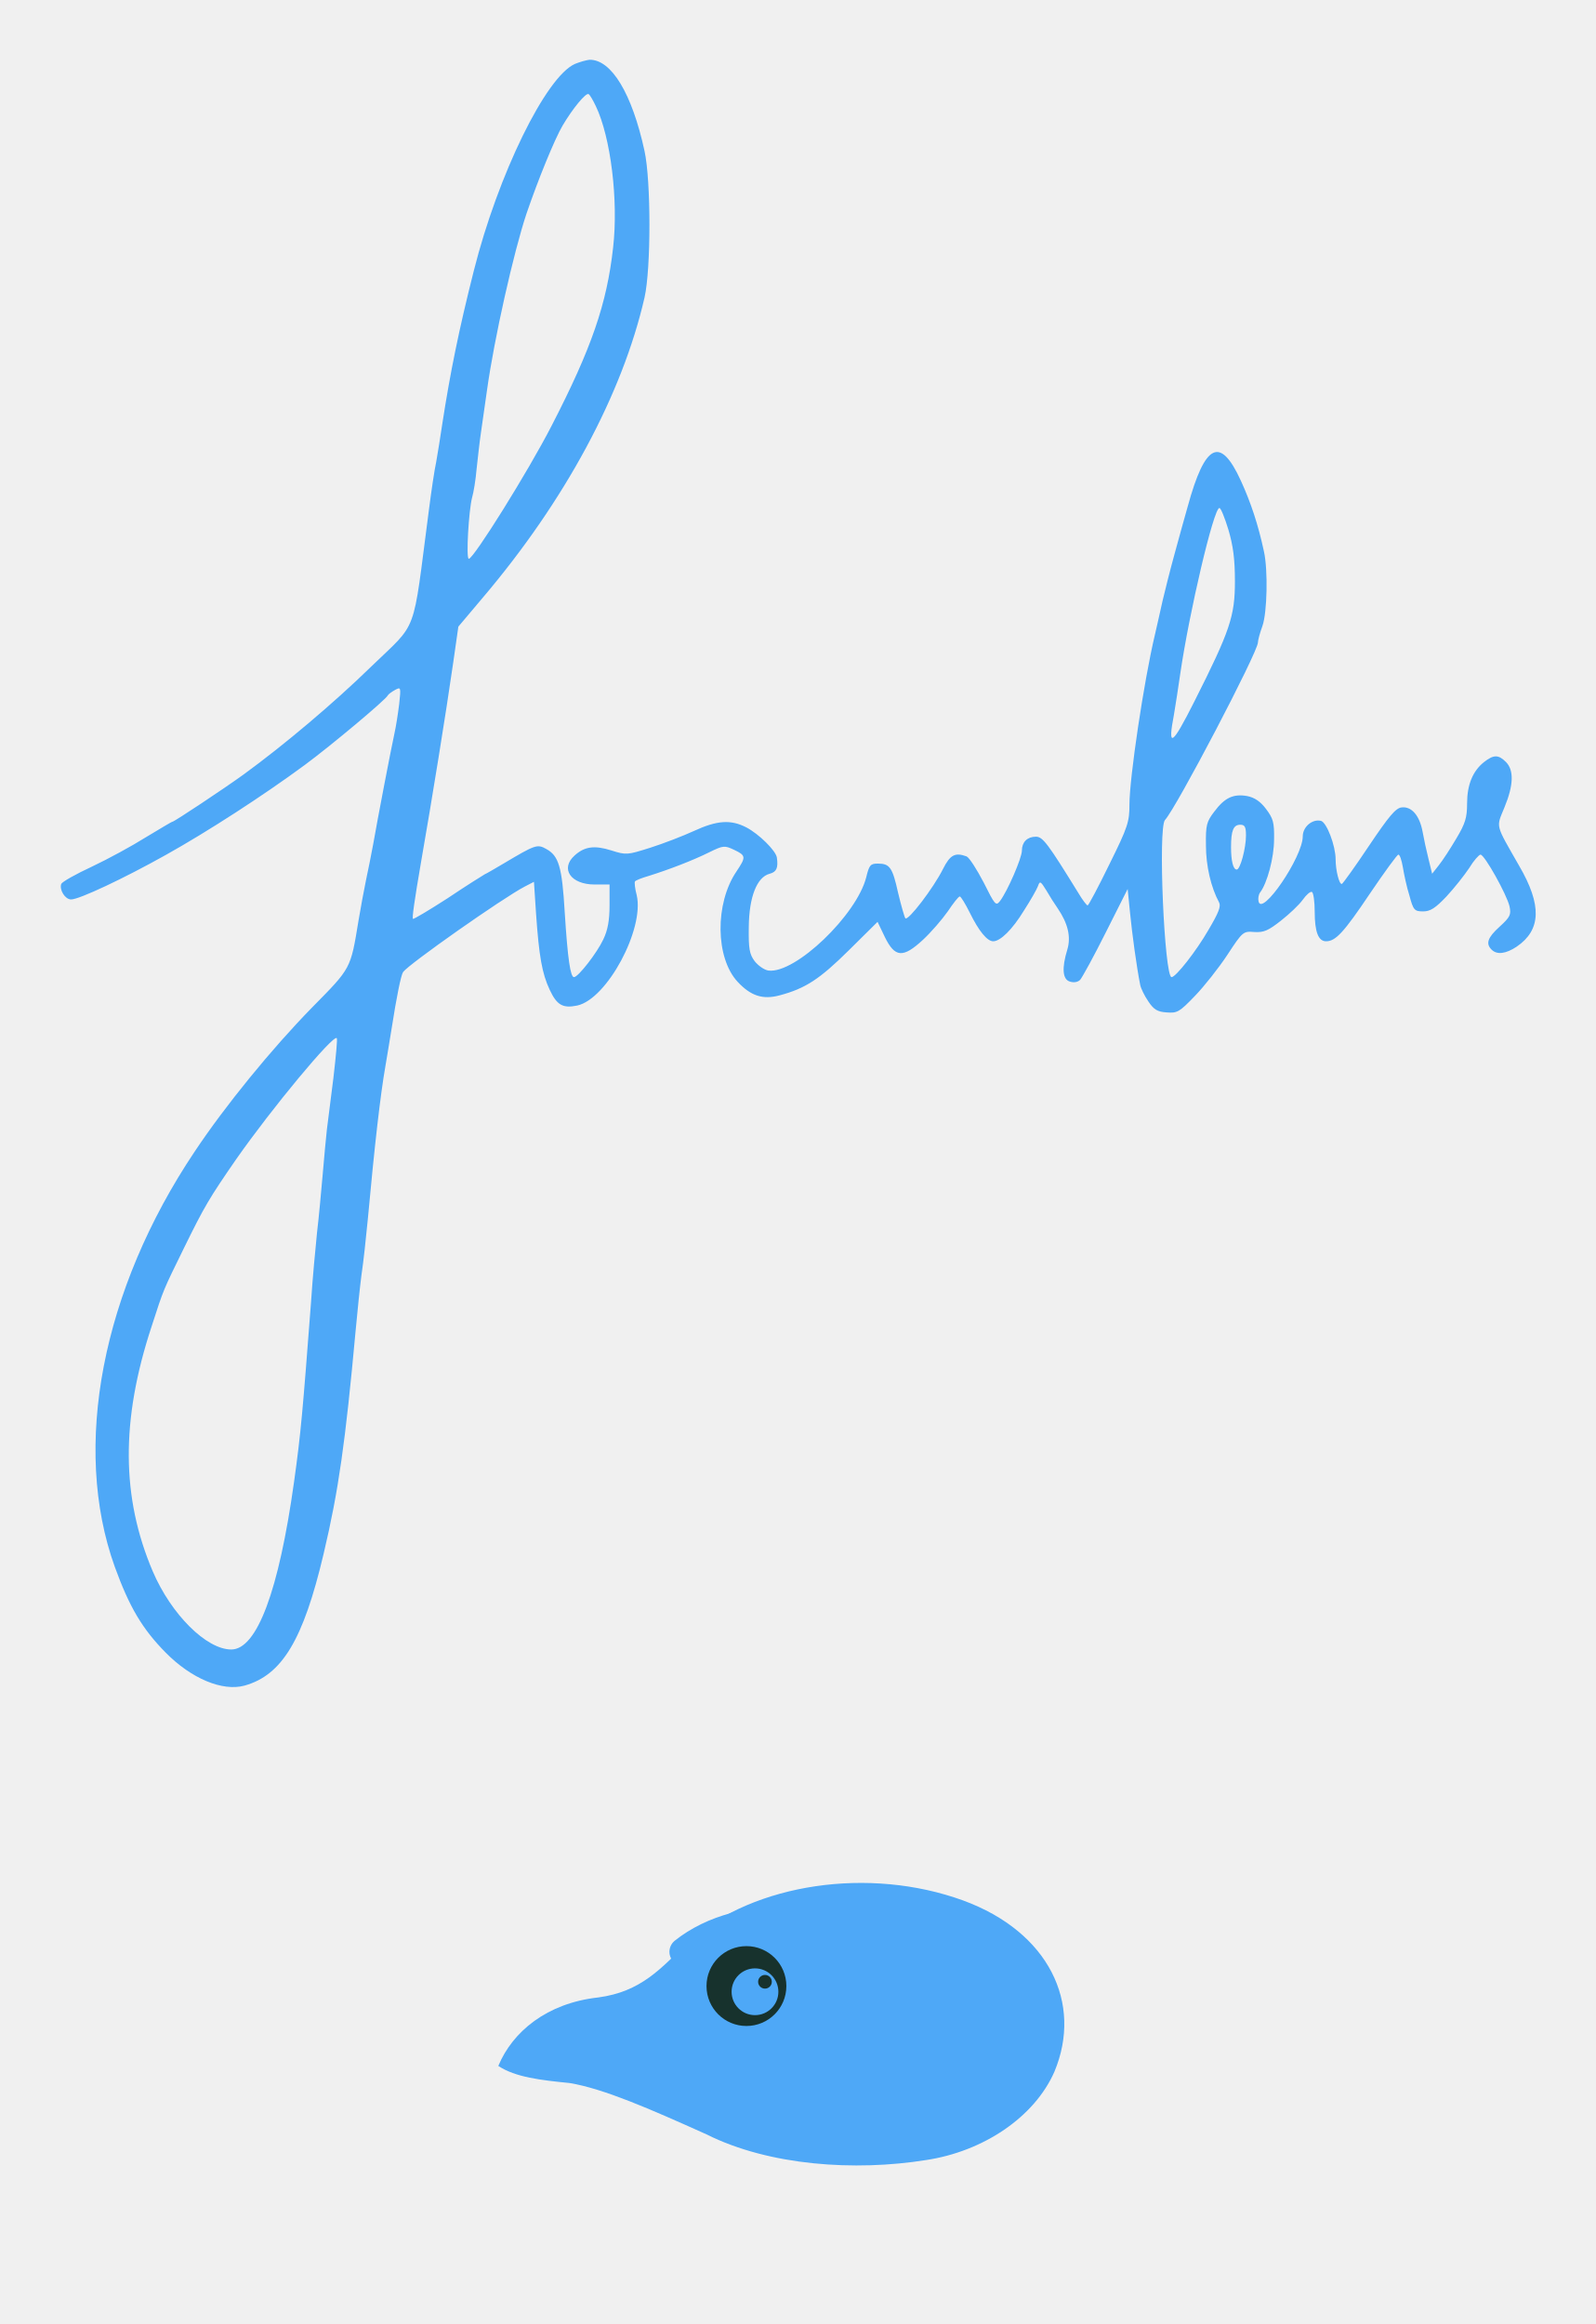
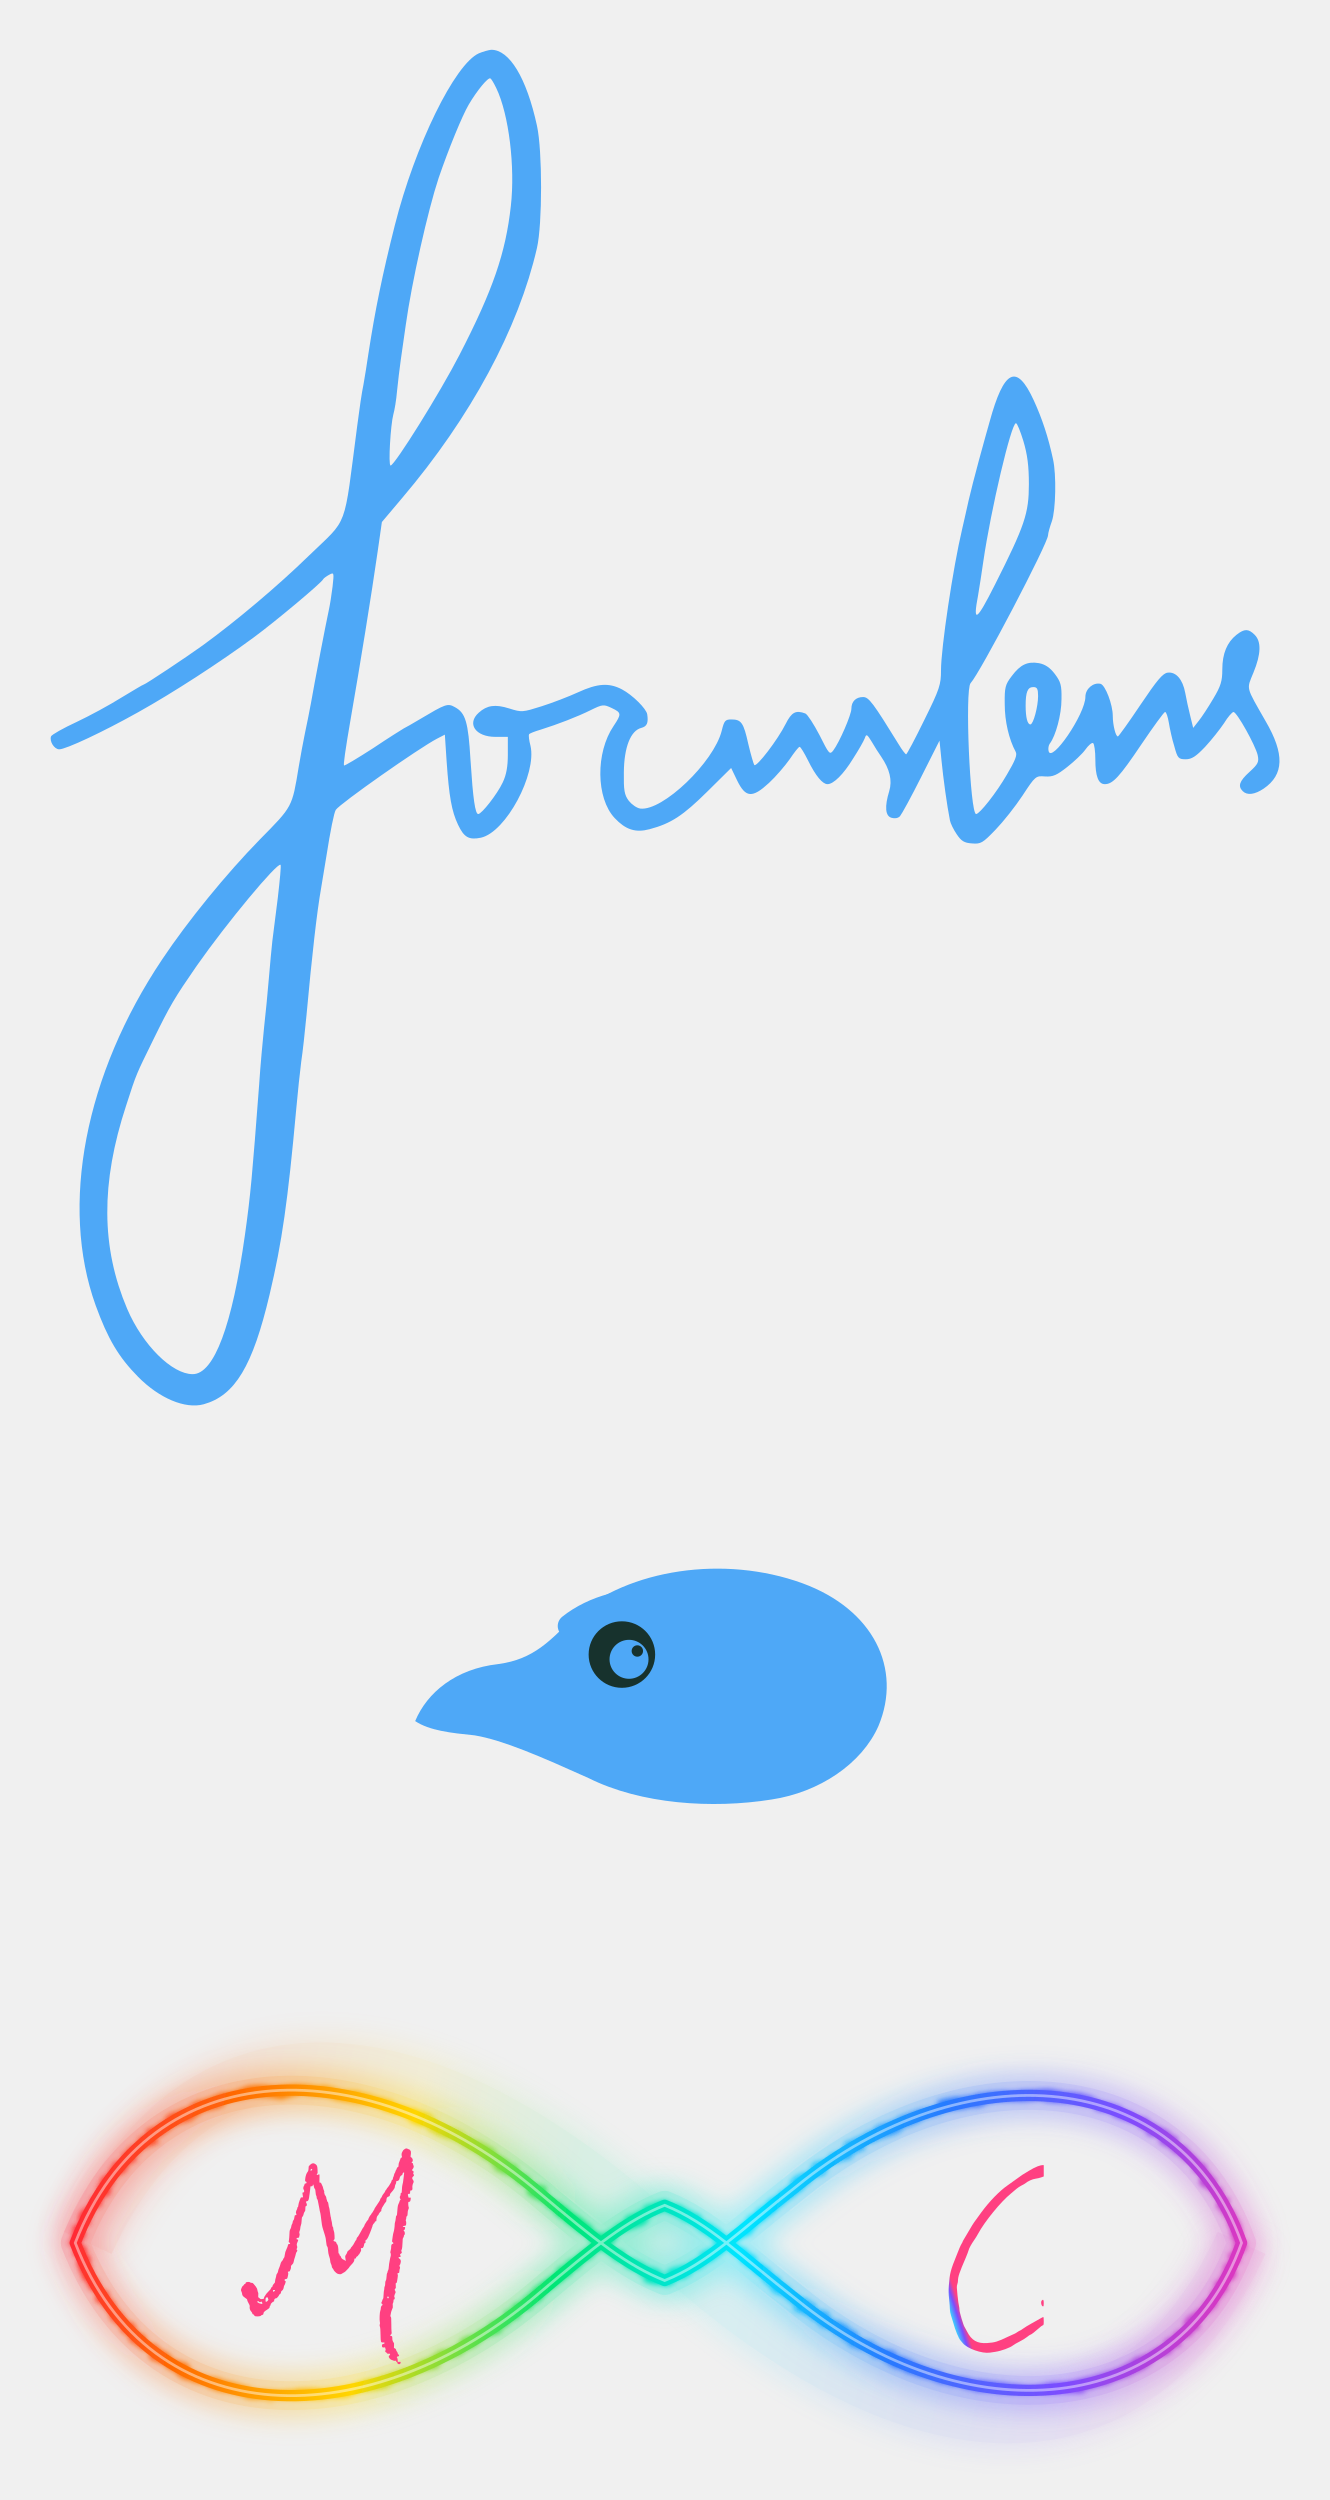
- <svg xmlns="http://www.w3.org/2000/svg" viewBox="0 0 534 777.727">
+ <svg xmlns="http://www.w3.org/2000/svg" viewBox="0 0 534 1004.247">
  <g transform="translate(0,585) scale(0.1,-0.1)" fill="#4EA8F7" stroke="none">
    <path d="M1924 5636 c-97 -43 -257 -370 -338 -691 -50 -198 -79 -340 -106 -515 -6 -41 -15 -97 -20 -125 -6 -27 -17 -102 -25 -165 -56 -426 -33 -366 -194 -522 -123 -120 -290 -261 -426 -360 -65 -47 -232 -158 -238 -158 -3 0 -42 -24 -89 -52 -46 -29 -127 -73 -180 -98 -54 -25 -100 -51 -103 -58 -7 -20 13 -52 33 -52 27 0 176 70 317 149 140 78 328 200 465 301 88 65 272 219 278 233 2 4 13 12 24 18 20 11 20 9 14 -47 -4 -33 -11 -77 -16 -99 -11 -50 -57 -289 -71 -370 -6 -33 -17 -87 -24 -120 -7 -33 -18 -94 -25 -135 -27 -164 -24 -158 -156 -292 -135 -138 -290 -328 -392 -481 -311 -464 -412 -989 -268 -1390 49 -135 92 -208 171 -288 85 -86 189 -130 263 -110 126 35 197 153 265 441 50 211 73 373 107 745 6 66 15 152 20 190 6 39 15 122 21 185 23 250 42 416 59 513 6 34 15 91 21 127 16 103 31 177 38 187 18 26 334 248 407 286 l31 16 7 -106 c10 -143 20 -201 46 -256 24 -51 44 -62 92 -52 100 22 225 256 199 369 -6 22 -8 43 -6 46 2 4 23 12 47 19 67 21 148 52 202 79 47 23 51 23 83 8 40 -19 40 -24 8 -72 -73 -107 -71 -290 4 -370 44 -47 84 -60 140 -45 87 23 135 55 232 151 l96 95 24 -50 c34 -70 61 -72 128 -10 27 25 64 68 83 95 18 27 36 50 40 50 4 0 19 -25 34 -55 30 -61 58 -95 78 -95 24 0 64 39 103 103 22 34 43 71 47 82 6 18 9 16 28 -15 11 -19 28 -46 38 -60 34 -50 45 -95 32 -138 -19 -62 -16 -100 9 -107 13 -4 26 -2 34 6 7 8 46 79 86 159 l73 145 8 -80 c7 -71 22 -181 34 -241 2 -11 14 -36 27 -55 18 -27 30 -35 61 -37 36 -3 43 1 95 55 31 32 80 94 109 138 51 78 53 79 90 76 32 -2 47 5 89 38 28 22 61 53 73 70 12 17 26 29 31 26 5 -4 9 -33 9 -66 0 -67 12 -99 38 -99 32 0 59 29 147 160 48 71 91 130 95 130 5 0 11 -19 15 -42 4 -24 13 -67 22 -95 13 -49 17 -53 46 -53 24 0 41 11 78 50 26 28 60 71 76 95 15 25 33 45 38 45 14 -1 88 -134 97 -173 6 -28 2 -36 -33 -68 -41 -37 -47 -57 -27 -77 18 -18 48 -14 84 10 82 56 85 139 8 271 -81 142 -77 126 -49 195 31 75 32 125 5 152 -25 25 -41 25 -73 0 -38 -30 -57 -76 -57 -139 0 -47 -6 -67 -36 -117 -20 -34 -46 -74 -59 -90 l-22 -28 -12 49 c-7 28 -16 69 -20 92 -10 54 -37 85 -70 81 -20 -2 -43 -30 -109 -128 -46 -69 -87 -126 -91 -128 -9 -3 -21 46 -21 82 0 46 -30 124 -49 129 -29 7 -61 -20 -61 -52 0 -69 -138 -271 -148 -217 -2 9 0 22 5 29 24 31 47 117 47 178 1 57 -3 70 -27 102 -19 25 -38 38 -63 43 -46 8 -75 -5 -110 -52 -26 -34 -29 -45 -28 -113 0 -69 17 -141 44 -191 7 -13 -2 -35 -35 -91 -42 -73 -110 -159 -124 -159 -24 0 -46 500 -22 526 37 39 311 562 311 594 0 8 7 33 15 55 16 45 19 188 5 250 -19 89 -44 164 -77 236 -69 151 -120 126 -178 -86 -8 -27 -27 -97 -43 -155 -16 -58 -34 -130 -41 -160 -7 -30 -18 -82 -26 -115 -37 -156 -85 -479 -85 -567 0 -58 -5 -75 -67 -200 -37 -76 -70 -138 -73 -138 -3 0 -17 18 -30 40 -103 167 -120 190 -143 190 -29 0 -47 -18 -47 -47 0 -24 -48 -135 -73 -168 -14 -18 -17 -14 -55 62 -23 44 -48 83 -57 87 -38 14 -55 6 -79 -42 -32 -64 -117 -175 -126 -165 -3 4 -14 42 -24 84 -19 86 -28 99 -68 99 -25 0 -29 -5 -39 -46 -32 -126 -237 -323 -327 -312 -14 2 -34 16 -46 31 -18 24 -21 42 -20 115 1 100 27 167 70 178 23 6 29 20 24 54 -3 23 -60 79 -102 101 -52 27 -98 24 -176 -12 -37 -17 -102 -42 -146 -56 -76 -24 -80 -25 -130 -9 -57 18 -90 13 -123 -17 -49 -44 -13 -97 67 -97 l50 0 0 -70 c0 -50 -6 -83 -21 -114 -21 -45 -84 -126 -98 -126 -12 0 -21 60 -31 217 -9 153 -20 189 -62 212 -30 17 -37 14 -143 -49 -27 -16 -56 -33 -63 -36 -7 -4 -63 -39 -124 -80 -62 -40 -114 -71 -116 -69 -3 3 4 56 28 195 36 206 82 490 107 664 l17 119 81 96 c276 325 468 682 542 1005 22 96 22 391 0 491 -42 193 -111 306 -184 305 -10 -1 -32 -7 -49 -14z m70 -141 c50 -104 76 -316 58 -473 -21 -189 -72 -337 -206 -597 -78 -152 -261 -445 -277 -445 -10 0 0 164 11 205 5 17 12 59 15 95 4 36 10 92 15 125 5 33 14 96 20 140 24 172 89 461 132 590 40 117 95 251 121 295 33 56 78 111 87 105 4 -2 15 -21 24 -40z m2117 -1417 c16 -54 22 -99 22 -173 0 -117 -16 -165 -136 -403 -75 -149 -90 -158 -68 -43 5 31 15 92 21 136 30 206 112 555 131 555 5 0 18 -33 30 -72z m59 -1024 c0 -42 -19 -114 -31 -114 -12 0 -19 29 -19 75 0 56 8 75 31 75 15 0 19 -7 19 -36z m-3054 -810 c-9 -71 -19 -149 -22 -174 -3 -25 -9 -92 -14 -150 -5 -58 -13 -145 -19 -195 -5 -49 -15 -154 -20 -232 -28 -367 -34 -439 -57 -603 -51 -364 -124 -560 -210 -560 -83 0 -201 117 -263 262 -105 247 -107 505 -4 818 42 130 39 121 107 260 71 145 87 171 176 300 121 173 325 418 337 406 3 -2 -3 -62 -11 -132z" />
  </g>
  <g transform="translate(162.0,615.0) scale(0.9545)">
    <path d="     M 5 80     C 10 68, 22 58, 40 56     C 55 54, 62 46, 72 36     C 95 16, 135 10, 168 22     C 198 33, 210 58, 200 82     C 193 98, 175 110, 155 113     C 130 117, 100 115, 78 104     C 58 95, 42 88, 30 86     C 20 85, 11 84, 5 80     Z   " fill="#4EA8F7" />
    <path d="M 70 40 C 80 32, 95 28, 108 30" fill="none" stroke="#4EA8F7" stroke-width="10" stroke-linecap="round" />
    <circle cx="92" cy="52" r="14" fill="#17322D" />
    <circle cx="95" cy="54" r="8.2" fill="#4EA8F7" />
    <circle cx="98.5" cy="50.5" r="2.4" fill="#17322D" />
  </g>
+   <g transform="translate(-35.2642,769.9925) scale(0.503774)">
+     <defs>
+       <linearGradient id="infinityGradient" x1="120" y1="150" x2="1080" y2="370" gradientUnits="userSpaceOnUse">
+         <stop offset="0%" stop-color="#ff1744" />
+         <stop offset="14%" stop-color="#ff6d00" />
+         <stop offset="28%" stop-color="#ffd600" />
+         <stop offset="42%" stop-color="#00e676" />
+         <stop offset="56%" stop-color="#00e5ff" />
+         <stop offset="70%" stop-color="#2979ff" />
+         <stop offset="84%" stop-color="#7c4dff" />
+         <stop offset="100%" stop-color="#ff2fa8" />
+       </linearGradient>
+       <linearGradient id="letterGradient" x1="300" y1="160" x2="900" y2="350" gradientUnits="userSpaceOnUse">
+         <stop offset="0%" stop-color="#ff5252" />
+         <stop offset="22%" stop-color="#ffd740" />
+         <stop offset="45%" stop-color="#69f0ae" />
+         <stop offset="68%" stop-color="#40c4ff" />
+         <stop offset="85%" stop-color="#7c4dff" />
+         <stop offset="100%" stop-color="#ff4081" />
+       </linearGradient>
+       <filter id="strongGlow" x="-200%" y="-200%" width="500%" height="500%">
+         <feGaussianBlur stdDeviation="12" result="blur" />
+         <feMerge>
+           <feMergeNode in="blur" />
+           <feMergeNode in="blur" />
+           <feMergeNode in="SourceGraphic" />
+         </feMerge>
+       </filter>
+       <filter id="cometTexture" x="-50%" y="-100%" width="200%" height="300%">
+         <feTurbulence type="fractalNoise" baseFrequency=".025 .18" numOctaves="3" seed="17" result="noise" />
+         <feDisplacementMap in="SourceGraphic" in2="noise" scale="8" xChannelSelector="R" yChannelSelector="B" result="distorted" />
+         <feGaussianBlur in="distorted" stdDeviation="2" result="soft" />
+         <feMerge>
+           <feMergeNode in="soft" />
+           <feMergeNode in="SourceGraphic" />
+         </feMerge>
+       </filter>
+     </defs>
+     <path d="       M 140 260       C 230 65, 410 85, 600 260       C 790 435, 970 455, 1060 260       " fill="none" stroke="url(#infinityGradient)" stroke-width="42" opacity=".10" filter="url(#strongGlow)" />
+     <path d="       M 130 260       C 190 105, 365 105, 500 220       C 545 258, 570 278, 600 290       C 635 276, 660 250, 705 215       C 840 105, 1010 120, 1060 260       C 1010 400, 840 415, 705 305       C 660 270, 635 244, 600 230       C 570 242, 545 262, 500 300       C 365 415, 190 415, 130 260       " fill="none" stroke="url(#infinityGradient)" stroke-width="23" opacity=".30" stroke-linecap="round" stroke-linejoin="round" filter="url(#strongGlow)" />
+     <path d="       M 130 260       C 190 105, 365 105, 500 220       C 545 258, 570 278, 600 290       C 635 276, 660 250, 705 215       C 840 105, 1010 120, 1060 260       C 1010 400, 840 415, 705 305       C 660 270, 635 244, 600 230       C 570 242, 545 262, 500 300       C 365 415, 190 415, 130 260       " fill="none" stroke="url(#infinityGradient)" stroke-width="9" stroke-linecap="round" stroke-linejoin="round" filter="url(#cometTexture)" />
+     <path d="       M 130 260       C 190 105, 365 105, 500 220       C 545 258, 570 278, 600 290       C 635 276, 660 250, 705 215       C 840 105, 1010 120, 1060 260       C 1010 400, 840 415, 705 305       C 660 270, 635 244, 600 230       C 570 242, 545 262, 500 300       C 365 415, 190 415, 130 260       " fill="none" stroke="#ffffff" stroke-opacity=".45" stroke-width="2.2" stroke-linecap="round" />
+     <g transform="translate(233.0,160.0) scale(0.2367)">
+       <g transform="translate(0,845) scale(0.1,-0.1)" fill="url(#letterGradient)" stroke="none">
+         <path d="M6733 7377 c-23 -18 -42 -35 -42 -40 -1 -4 -13 -26 -27 -49 -27 -42       -30 -99 -9 -165 6 -19 4 -23 -16 -23 -21 0 -27 -9 -43 -62 -11 -35 -28 -80       -38 -100 -11 -22 -18 -59 -18 -92 0 -50 -3 -56 -27 -68 -18 -9 -29 -24 -34       -46 -4 -18 -13 -41 -22 -50 -8 -9 -18 -31 -22 -49 -3 -18 -14 -42 -24 -55 -10       -13 -21 -43 -25 -67 -4 -24 -13 -53 -21 -64 -8 -12 -15 -36 -15 -53 0 -23 -7       -36 -25 -48 -16 -10 -25 -26 -25 -42 0 -14 -11 -40 -24 -57 -13 -18 -31 -48       -40 -68 -9 -19 -34 -55 -56 -79 -22 -24 -40 -49 -40 -55 0 -6 -11 -22 -24 -34       -13 -12 -26 -34 -29 -49 -3 -15 -26 -50 -50 -77 -25 -28 -50 -68 -55 -89 -6       -21 -22 -48 -36 -61 -14 -13 -26 -35 -26 -48 0 -13 -18 -48 -39 -78 -22 -30       -54 -79 -72 -109 -18 -30 -43 -68 -56 -83 -13 -16 -23 -35 -23 -43 0 -8 -16       -37 -35 -64 -19 -27 -35 -54 -35 -60 0 -5 -4 -10 -9 -10 -5 0 -14 -13 -21 -29       -6 -16 -22 -39 -36 -52 -13 -12 -24 -27 -24 -32 0 -5 -9 -22 -20 -37 -11 -16       -23 -43 -26 -60 -4 -17 -16 -37 -26 -43 -11 -7 -26 -25 -34 -42 -8 -16 -27       -48 -44 -70 -16 -22 -29 -50 -30 -62 0 -11 -16 -40 -35 -63 -19 -23 -35 -47       -35 -52 0 -6 -14 -34 -32 -62 -17 -28 -49 -85 -71 -126 -21 -41 -50 -83 -63       -93 -13 -10 -24 -27 -24 -37 0 -24 -21 -70 -31 -70 -4 0 -26 -37 -48 -82 -22       -47 -58 -100 -80 -123 -23 -21 -41 -47 -41 -56 0 -9 -15 -28 -32 -42 -61 -46       -88 -76 -88 -97 0 -11 -16 -45 -36 -75 -39 -58 -37 -46 -18 -175 5 -33 3 -40       -10 -40 -9 0 -16 6 -16 14 0 8 -12 17 -27 21 -48 12 -91 52 -103 96 -7 27 -18       43 -31 46 -13 4 -19 14 -19 35 0 20 -6 31 -18 35 -15 3 -18 15 -18 61 0 131       -16 225 -42 251 -14 14 -28 39 -31 56 -6 26 -13 31 -49 39 -47 11 -56 34 -22       63 17 15 19 26 13 132 -4 81 -11 129 -24 160 -11 24 -19 63 -19 86 0 27 -5 45       -14 48 -8 3 -16 28 -20 59 -11 96 -17 133 -26 153 -5 11 -11 43 -14 72 -3 28       -9 60 -15 70 -5 10 -16 81 -25 157 -9 77 -20 142 -25 145 -7 6 -14 36 -28 139       -4 27 -12 46 -24 53 -12 6 -19 21 -19 39 0 16 -4 32 -10 35 -5 3 -10 19 -10       34 0 35 -23 93 -44 111 -9 7 -16 23 -16 36 0 12 -5 26 -10 29 -6 4 -8 21 -4       39 4 23 0 44 -15 72 -12 21 -21 50 -21 64 0 22 -11 48 -64 160 -7 15 -22 26       -37 28 l-25 3 2 134 1 135 -26 0 c-15 0 -32 -5 -39 -12 -9 -9 -15 -9 -24 0 -9       9 -7 17 9 34 19 21 20 31 14 138 -7 130 -15 149 -79 194 -58 40 -111 31 -175       -31 -42 -40 -47 -49 -46 -86 1 -63 -11 -120 -30 -142 -46 -53 -77 -146 -88       -262 -5 -61 -5 -62 21 -69 20 -5 26 -12 26 -34 0 -25 -4 -29 -32 -32 -28 -3       -33 -7 -36 -33 -2 -16 -12 -41 -23 -56 -23 -33 -25 -101 -4 -119 8 -7 15 -29       15 -50 0 -34 -3 -38 -31 -44 -30 -6 -31 -8 -25 -43 4 -21 9 -57 12 -80 l6 -43       -36 0 c-26 0 -38 -5 -43 -17 -3 -10 -21 -54 -39 -98 -19 -48 -35 -107 -39       -147 -5 -49 -11 -68 -21 -68 -9 0 -14 -11 -14 -30 0 -17 -9 -43 -19 -58 -24       -32 -38 -116 -22 -126 6 -4 11 -18 11 -32 0 -20 -5 -24 -29 -24 -27 0 -29 -3       -34 -42 -8 -69 -25 -122 -43 -135 -10 -7 -18 -31 -21 -60 -3 -26 -13 -57 -23       -68 -10 -11 -20 -41 -22 -66 -3 -25 -12 -58 -21 -75 -9 -16 -22 -40 -28 -54       -7 -14 -14 -73 -15 -135 -1 -60 -8 -146 -14 -189 l-12 -80 26 -21 c34 -27 33       -45 -4 -45 -32 0 -43 -14 -53 -68 -4 -18 -24 -70 -46 -116 -31 -64 -43 -104       -52 -175 -10 -75 -17 -98 -35 -117 -13 -12 -24 -32 -24 -43 0 -11 -16 -36 -35       -55 -19 -19 -37 -47 -41 -63 -13 -54 -54 -176 -64 -187 -8 -11 -19 -47 -37       -126 -3 -14 -17 -38 -29 -53 -14 -17 -24 -42 -24 -61 0 -17 -9 -57 -20 -89       -11 -31 -20 -77 -20 -103 0 -38 -5 -51 -29 -73 -31 -29 -61 -81 -61 -106 0 -8       -11 -20 -25 -25 -18 -7 -25 -17 -25 -35 0 -19 -21 -46 -80 -103 -46 -44 -89       -95 -102 -122 -12 -25 -28 -49 -35 -53 -7 -4 -13 -21 -13 -37 0 -35 -3 -37       -67 -46 -47 -6 -53 -4 -83 25 -18 17 -37 31 -43 31 -6 0 -7 28 -3 75 5 58 3       80 -8 97 -8 13 -18 47 -22 75 -3 29 -13 58 -20 64 -8 6 -14 16 -14 21 0 10       -19 35 -87 116 -30 36 -41 42 -73 42 -21 0 -43 7 -50 15 -13 16 -65 20 -118 9       -24 -5 -32 -12 -34 -33 -2 -18 -10 -27 -26 -29 -13 -2 -27 -14 -32 -28 -5 -13       -20 -29 -32 -35 -15 -6 -31 -31 -45 -68 -28 -71 -28 -78 -3 -132 11 -24 20       -57 20 -72 0 -47 31 -86 103 -133 55 -36 67 -48 68 -71 0 -16 14 -50 30 -78       49 -84 60 -114 54 -148 -10 -53 11 -124 49 -161 18 -19 36 -48 39 -65 5 -22       12 -31 26 -31 12 0 27 -12 35 -29 19 -36 32 -41 116 -41 65 0 120 14 120 31 0       4 12 10 27 14 41 10 53 24 53 59 0 33 31 65 120 121 74 48 90 65 90 102 0 23       5 33 15 33 10 0 15 10 15 30 0 18 9 38 23 50 12 12 31 30 42 40 12 11 28 20       38 20 13 0 17 9 17 39 0 42 28 71 72 71 22 1 98 95 98 121 0 5 4 9 10 9 20 0       50 45 50 74 0 24 8 36 33 52 33 22 55 67 64 137 3 20 9 37 13 37 8 0 50 109       50 132 0 9 -9 18 -21 21 -16 4 -20 12 -17 34 3 24 8 28 40 31 47 4 51 11 72       109 13 61 15 87 7 102 -17 32 -13 41 19 41 20 0 33 6 37 18 3 9 15 37 26 61       13 30 17 56 13 79 -5 31 -1 39 38 76 33 31 45 51 50 84 6 40 33 138 58 207 5       17 13 49 18 73 4 23 17 53 28 65 26 27 28 55 6 71 -14 11 -14 15 2 49 15 31       16 43 6 70 -18 49 -15 79 13 139 32 69 32 88 0 88 -33 0 -45 28 -20 46 10 8       31 14 47 14 22 0 28 5 28 22 0 12 5 36 12 54 9 26 9 41 -1 71 -11 33 -10 44 8       86 12 27 21 68 21 92 0 25 9 67 20 95 14 36 22 84 25 158 5 96 7 108 30 132       14 15 28 44 32 66 6 42 36 109 53 119 5 3 10 41 10 85 0 75 1 78 25 84 31 8       35 61 9 106 -22 36 -12 60 24 60 33 0 56 40 67 120 4 25 13 90 21 145 9 55 18       130 20 167 l6 67 36 3 c32 3 37 7 40 31 6 50 30 31 37 -30 5 -40 15 -66 30       -83 19 -21 24 -41 30 -122 5 -63 12 -102 21 -109 8 -7 14 -30 14 -55 0 -30 6       -50 19 -63 12 -12 22 -41 26 -78 4 -32 16 -90 26 -130 10 -39 21 -97 25 -130       3 -32 12 -76 20 -98 8 -22 18 -80 24 -130 5 -49 14 -121 20 -160 6 -38 15       -101 19 -140 5 -38 23 -109 39 -156 17 -47 38 -115 47 -150 9 -35 22 -82 30       -104 7 -22 19 -93 25 -159 10 -114 19 -146 45 -173 7 -6 15 -58 19 -118 5 -63       15 -129 27 -163 31 -87 49 -163 49 -208 0 -24 10 -60 25 -88 14 -26 25 -62 25       -81 0 -24 9 -45 30 -68 17 -19 30 -40 30 -47 0 -20 79 -103 122 -127 42 -24       131 -32 143 -13 3 5 30 21 59 35 29 14 62 35 74 47 11 13 46 48 76 78 31 30       56 60 56 67 0 6 28 40 61 75 82 84 109 128 109 178 0 38 2 40 30 40 26 0 30 4       30 28 0 22 7 30 30 39 17 6 34 23 40 37 5 15 17 29 25 32 8 4 15 11 15 18 0 6       14 31 31 56 27 39 30 51 25 93 l-5 47 34 0 c31 0 36 4 55 46 11 26 20 61 20       79 0 25 6 34 26 44 24 11 26 15 20 52 -6 36 -4 41 14 46 23 6 80 97 100 159 7       21 25 64 41 95 15 31 33 79 40 105 6 27 18 59 25 71 8 12 14 33 14 45 0 25 45       98 60 98 4 0 11 13 15 29 5 23 13 31 33 33 25 3 27 6 27 53 1 67 23 131 52       150 12 9 23 24 23 34 0 10 9 26 20 36 11 10 20 24 20 32 0 7 11 18 25 23 21 8       25 16 25 49 0 22 5 43 10 46 6 3 10 13 10 22 0 8 12 32 28 52 15 20 36 54 47       76 10 22 32 52 47 67 21 20 28 36 28 65 0 69 24 117 61 125 38 7 59 31 59 66       0 25 27 63 93 133 20 22 37 46 37 53 0 8 6 16 14 19 9 3 17 29 21 66 4 35 15       71 26 85 12 15 19 40 19 65 0 39 1 41 30 41 42 0 76 36 85 90 9 53 39 96 71       104 16 4 24 14 24 29 0 29 27 67 47 67 13 0 15 -8 8 -52 -4 -29 -11 -89 -16       -133 -12 -116 -25 -194 -40 -240 -7 -22 -14 -91 -16 -152 -4 -104 -6 -113 -24       -113 -16 0 -19 -7 -19 -42 0 -24 -7 -52 -15 -62 -20 -26 -19 -61 3 -98 16 -28       16 -30 0 -39 -10 -6 -18 -16 -18 -23 0 -14 -33 -96 -51 -130 -13 -23 -30 -151       -36 -271 -4 -72 -8 -92 -23 -102 -14 -10 -20 -32 -25 -95 -4 -46 -13 -98 -21       -117 -8 -18 -14 -59 -14 -90 0 -72 -24 -227 -41 -266 -7 -16 -18 -73 -25 -125       -7 -52 -15 -115 -20 -139 -7 -41 -5 -46 21 -67 24 -19 27 -25 16 -38 -8 -9       -20 -16 -27 -16 -26 0 -45 -46 -43 -102 1 -29 -4 -71 -11 -93 -19 -63 -23       -102 -11 -109 13 -9 15 -108 2 -121 -5 -6 -11 -30 -14 -55 -3 -25 -13 -76 -22       -115 -9 -38 -19 -115 -23 -170 -5 -71 -12 -107 -24 -125 -10 -13 -18 -36 -18       -51 0 -15 -6 -32 -14 -38 -9 -8 -16 -47 -20 -120 -6 -81 -12 -115 -27 -137       -14 -22 -19 -47 -19 -100 0 -46 -5 -77 -15 -90 -8 -10 -15 -41 -15 -67 0 -27       -4 -56 -9 -66 -5 -9 -12 -74 -15 -144 -4 -107 -8 -132 -26 -156 -11 -16 -20       -38 -20 -48 0 -11 -7 -28 -15 -39 -21 -28 -19 -65 5 -71 26 -7 27 -49 1 -56       -21 -5 -41 -60 -41 -115 0 -18 -7 -46 -15 -62 -21 -40 -33 -310 -16 -375 9       -36 9 -54 -1 -81 -10 -28 -9 -42 5 -86 13 -41 17 -104 20 -271 5 -254 7 -261       87 -255 39 3 45 0 48 -18 2 -17 -4 -23 -29 -28 -46 -9 -59 -23 -59 -66 0 -49       19 -64 70 -56 35 5 40 4 40 -13 0 -11 5 -32 12 -46 9 -19 9 -28 0 -37 -21 -21       -14 -58 12 -68 14 -5 30 -19 36 -30 10 -18 19 -21 58 -18 44 3 47 2 47 -22 0       -16 -8 -28 -22 -35 -26 -11 -31 -55 -10 -77 7 -7 16 -20 19 -29 7 -19 80 -59       108 -59 11 0 20 -5 20 -11 0 -8 15 -9 45 -5 43 7 45 6 45 -18 0 -19 5 -26 20       -26 15 0 20 -7 20 -25 0 -27 25 -45 64 -45 27 0 46 25 46 60 0 19 -5 21 -47       18 l-48 -3 -3 60 c-2 36 -9 66 -19 77 -22 25 -10 46 29 50 43 4 50 37 14 66       -15 12 -26 30 -26 44 0 14 -11 37 -25 52 -14 15 -25 37 -25 50 0 26 -38 66       -63 66 -14 0 -16 10 -10 80 5 68 3 83 -13 107 -32 47 -44 83 -44 132 0 74 -8       91 -41 91 -34 0 -42 35 -10 45 24 7 35 53 25 97 -4 18 -7 135 -8 259 -1 201       -3 229 -19 246 -18 21 -18 17 13 158 6 28 23 73 36 102 23 46 25 59 19 117 -6       51 -4 69 9 87 9 14 16 44 16 71 0 41 3 48 20 48 24 0 28 52 8 96 -10 22 -10       28 0 32 6 2 12 16 12 32 0 15 7 33 15 40 19 16 19 69 0 94 -21 27 -19 50 6 72       20 17 21 26 15 102 -5 68 -4 82 8 82 20 0 29 17 37 70 4 25 12 80 19 123 10       64 10 83 0 103 -16 28 -7 41 30 46 23 3 25 7 28 68 2 36 7 69 13 75 12 12 12       62 -1 70 -15 9 -12 51 5 65 8 7 15 19 15 28 0 9 5 29 11 46 17 47 -3 112 -41       131 -44 23 -41 55 5 55 30 0 35 3 35 24 0 14 -4 28 -10 31 -20 13 -10 45 20       60 32 17 38 42 18 74 -9 15 -9 26 2 48 20 41 32 132 35 266 2 103 6 123 24       148 11 15 21 41 21 58 0 16 6 31 15 35 25 9 21 108 -5 124 -26 16 -25 35 3 47       17 8 23 20 25 52 l3 42 -38 3 c-59 5 -51 32 12 38 42 4 50 9 56 30 11 41 10       107 -3 135 -9 21 -9 31 0 46 7 10 12 37 12 60 0 30 6 45 22 59 19 15 22 28 24       96 1 58 8 92 24 127 20 41 21 51 10 78 -7 16 -13 63 -14 102 -1 71 -1 72 26       75 37 4 48 22 55 86 l6 56 -42 0 c-37 0 -41 2 -41 25 0 13 -5 35 -11 49 -15       33 2 56 42 56 28 0 29 1 29 55 0 55 0 55 30 55 39 0 54 35 46 102 -6 44 9 116       34 160 17 30 11 65 -15 96 -35 42 -33 85 5 114 34 24 38 52 13 80 -14 16 -14       22 -3 43 17 32 0 75 -30 75 -28 0 -24 19 10 60 31 35 41 95 21 116 -5 5 -11       25 -13 44 -2 27 -8 36 -25 38 -28 4 -30 23 -3 40 39 24 18 122 -32 148 -26 13       -29 19 -23 42 4 15 9 55 12 90 4 57 2 67 -22 103 -17 24 -36 39 -49 39 -11 0       -30 7 -40 15 -30 23 -67 17 -113 -18z m-3103 -675 c0 -23 -19 -42 -42 -42 -22       0 -23 18 -1 42 21 23 43 23 43 0z m-1250 -4076 c0 -14 -41 -46 -60 -46 -5 0       -10 14 -10 30 0 28 3 30 35 30 23 0 35 -5 35 -14z m3824 -222 c12 -31 6 -44       -19 -44 -21 0 -25 5 -25 30 0 33 33 44 44 14z m-4064 -37 c0 -13 5 -28 11 -34       16 -16 -18 -69 -53 -84 -35 -14 -37 -13 -38 36 -2 81 8 105 46 105 29 0 34 -4       34 -23z m-300 -122 c0 -19 56 -21 63 -2 8 23 42 -8 45 -43 l3 -32 -47 7 c-94       14 -172 85 -94 85 20 0 30 -5 30 -15z" />
+       </g>
+     </g>
+     <g transform="translate(807.7,187.5) scale(0.4024)">
+       <g transform="translate(0,410) scale(0.1,-0.1)" fill="url(#letterGradient)" stroke="none">
+         <path d="M2229 3816 c-37 -13 -116 -53 -175 -90 -60 -37 -118 -73 -129 -79       -10 -7 -69 -48 -130 -93 -60 -44 -133 -97 -162 -116 -156 -107 -358 -314 -519       -533 -141 -191 -168 -231 -219 -320 -29 -49 -75 -128 -103 -174 -29 -46 -52       -88 -52 -94 0 -5 -8 -21 -18 -35 -10 -15 -28 -54 -42 -87 -13 -33 -40 -100       -60 -150 -115 -281 -134 -354 -150 -584 -8 -105 -7 -167 5 -278 8 -78 15 -168       15 -199 0 -35 10 -86 24 -128 14 -39 34 -105 45 -146 36 -137 105 -305 142       -345 10 -11 30 -35 45 -53 89 -109 383 -212 538 -188 23 4 70 11 106 16 114       16 295 82 350 127 19 16 78 50 130 76 53 26 120 67 150 92 30 25 60 45 67 45       14 0 100 67 169 130 27 26 60 51 72 54 20 7 22 14 22 87 0 43 -4 79 -9 79 -5       0 -35 -15 -67 -34 -33 -19 -110 -62 -172 -97 -62 -34 -136 -80 -164 -101 -28       -21 -56 -38 -61 -38 -4 0 -28 -13 -52 -30 -24 -16 -46 -30 -50 -30 -3 0 -61       -26 -128 -58 -214 -103 -262 -117 -418 -128 -196 -14 -310 52 -399 229 -23 45       -46 87 -51 93 -20 25 -99 291 -99 334 0 25 -5 61 -10 80 -6 19 -19 114 -29       210 -16 151 -17 180 -5 215 8 22 14 54 14 70 0 84 28 166 155 460 26 61 50       126 55 145 8 39 58 129 113 207 21 28 54 83 75 121 129 242 453 639 652 799       36 29 85 71 110 93 25 22 70 51 100 66 30 14 64 34 75 43 47 41 142 84 200 91       33 4 84 16 112 26 l53 19 0 113 0 112 -27 0 c-16 0 -58 -11 -94 -24z M2312 1158 c-28 -28 -9 -118 25 -118 9 0 13 18 13 65 0 66 -10 81       -38 53z" />
+       </g>
+     </g>
+   </g>
</svg>
